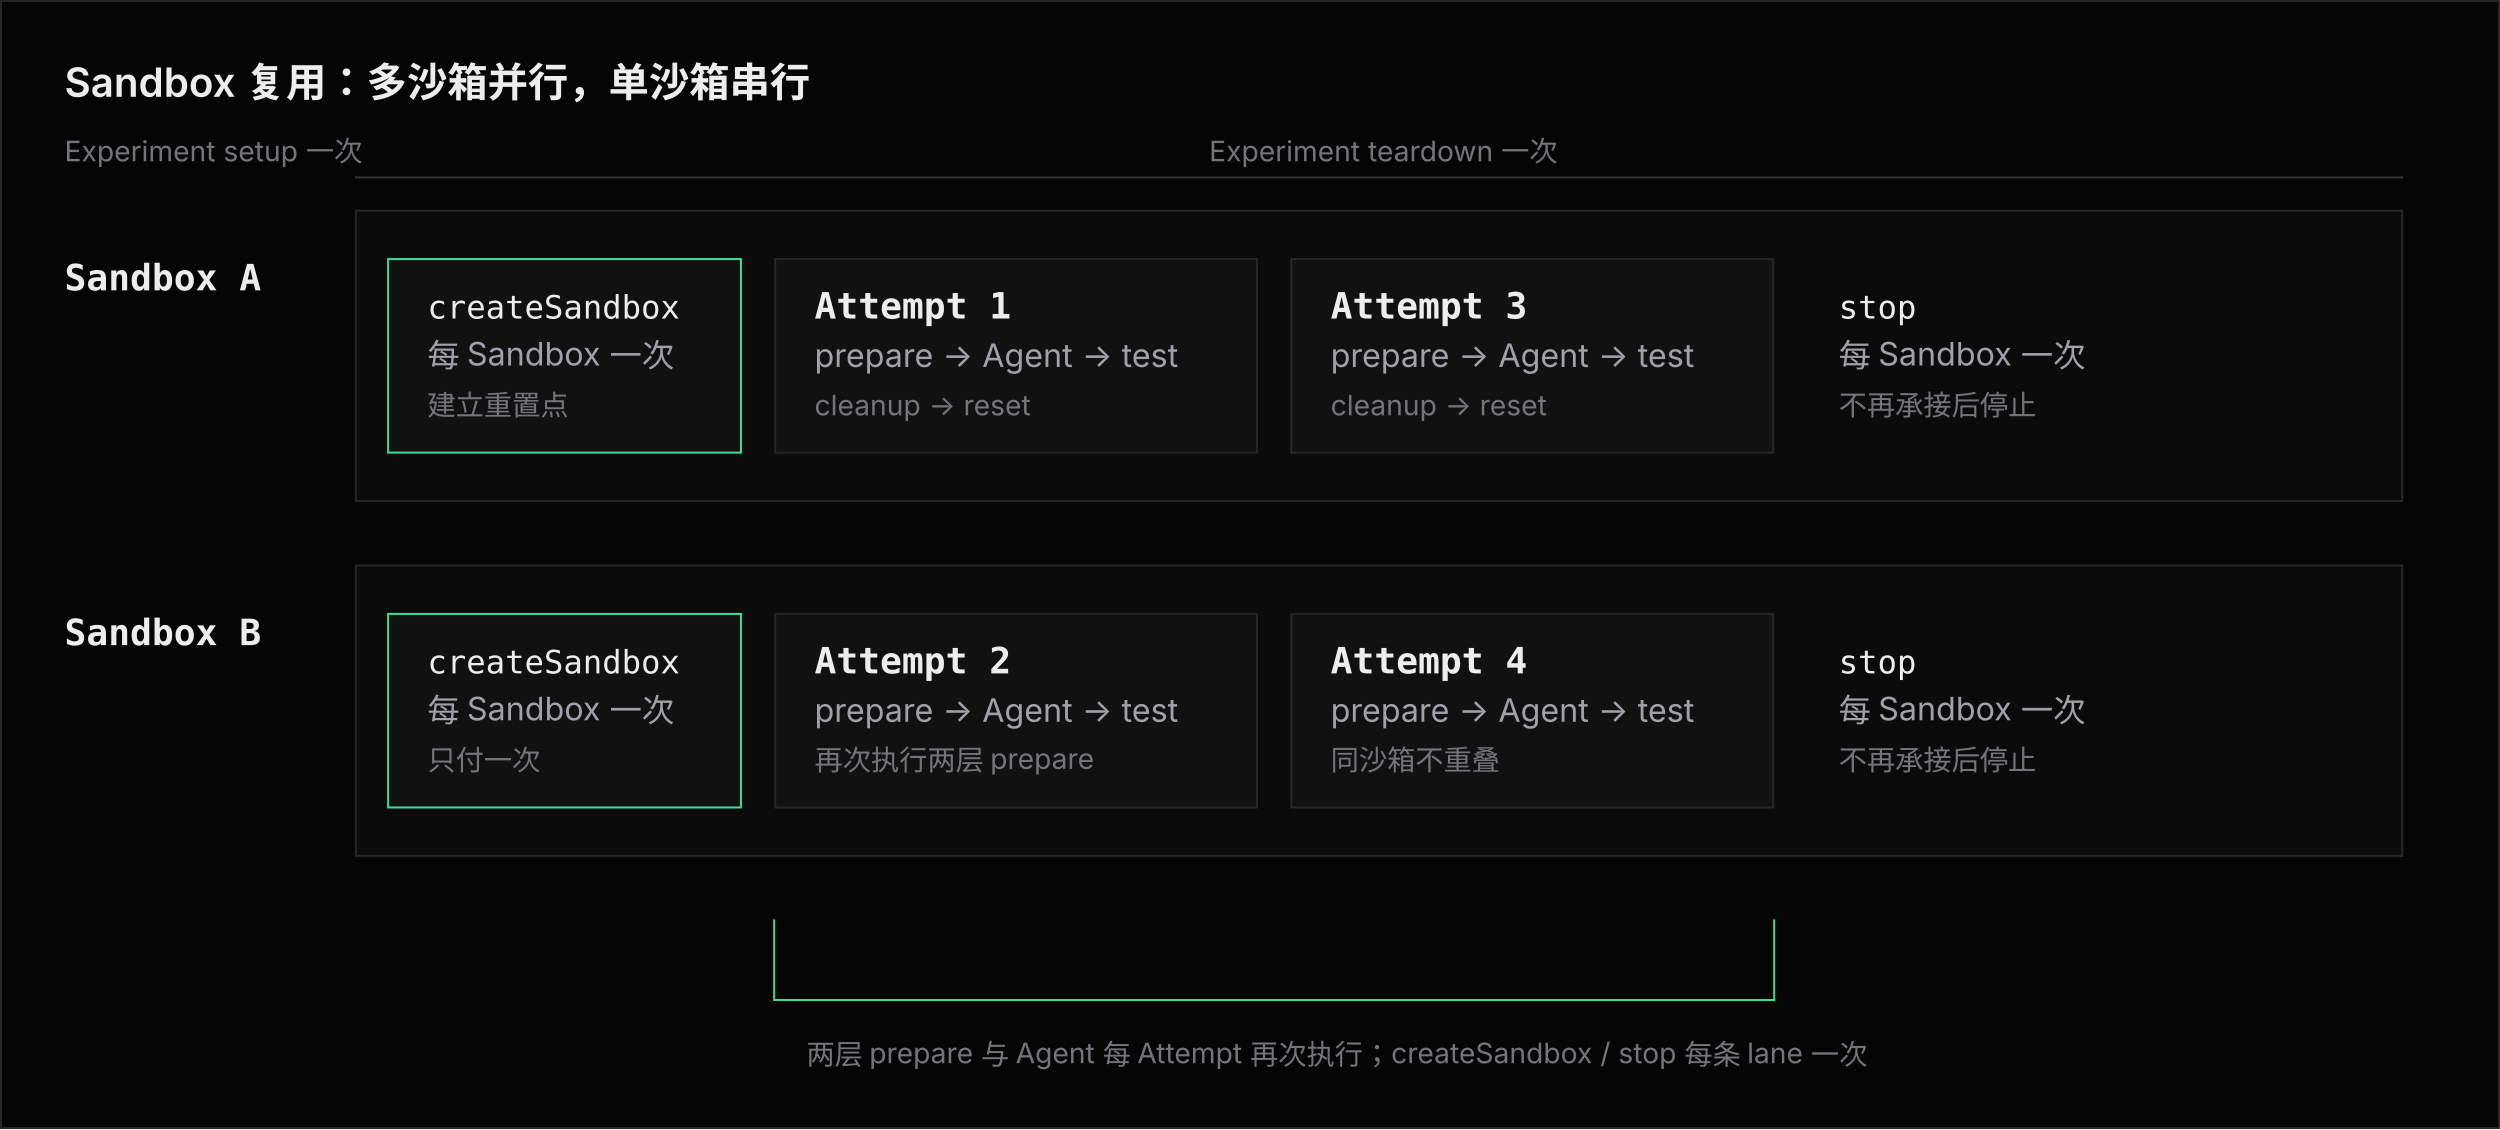
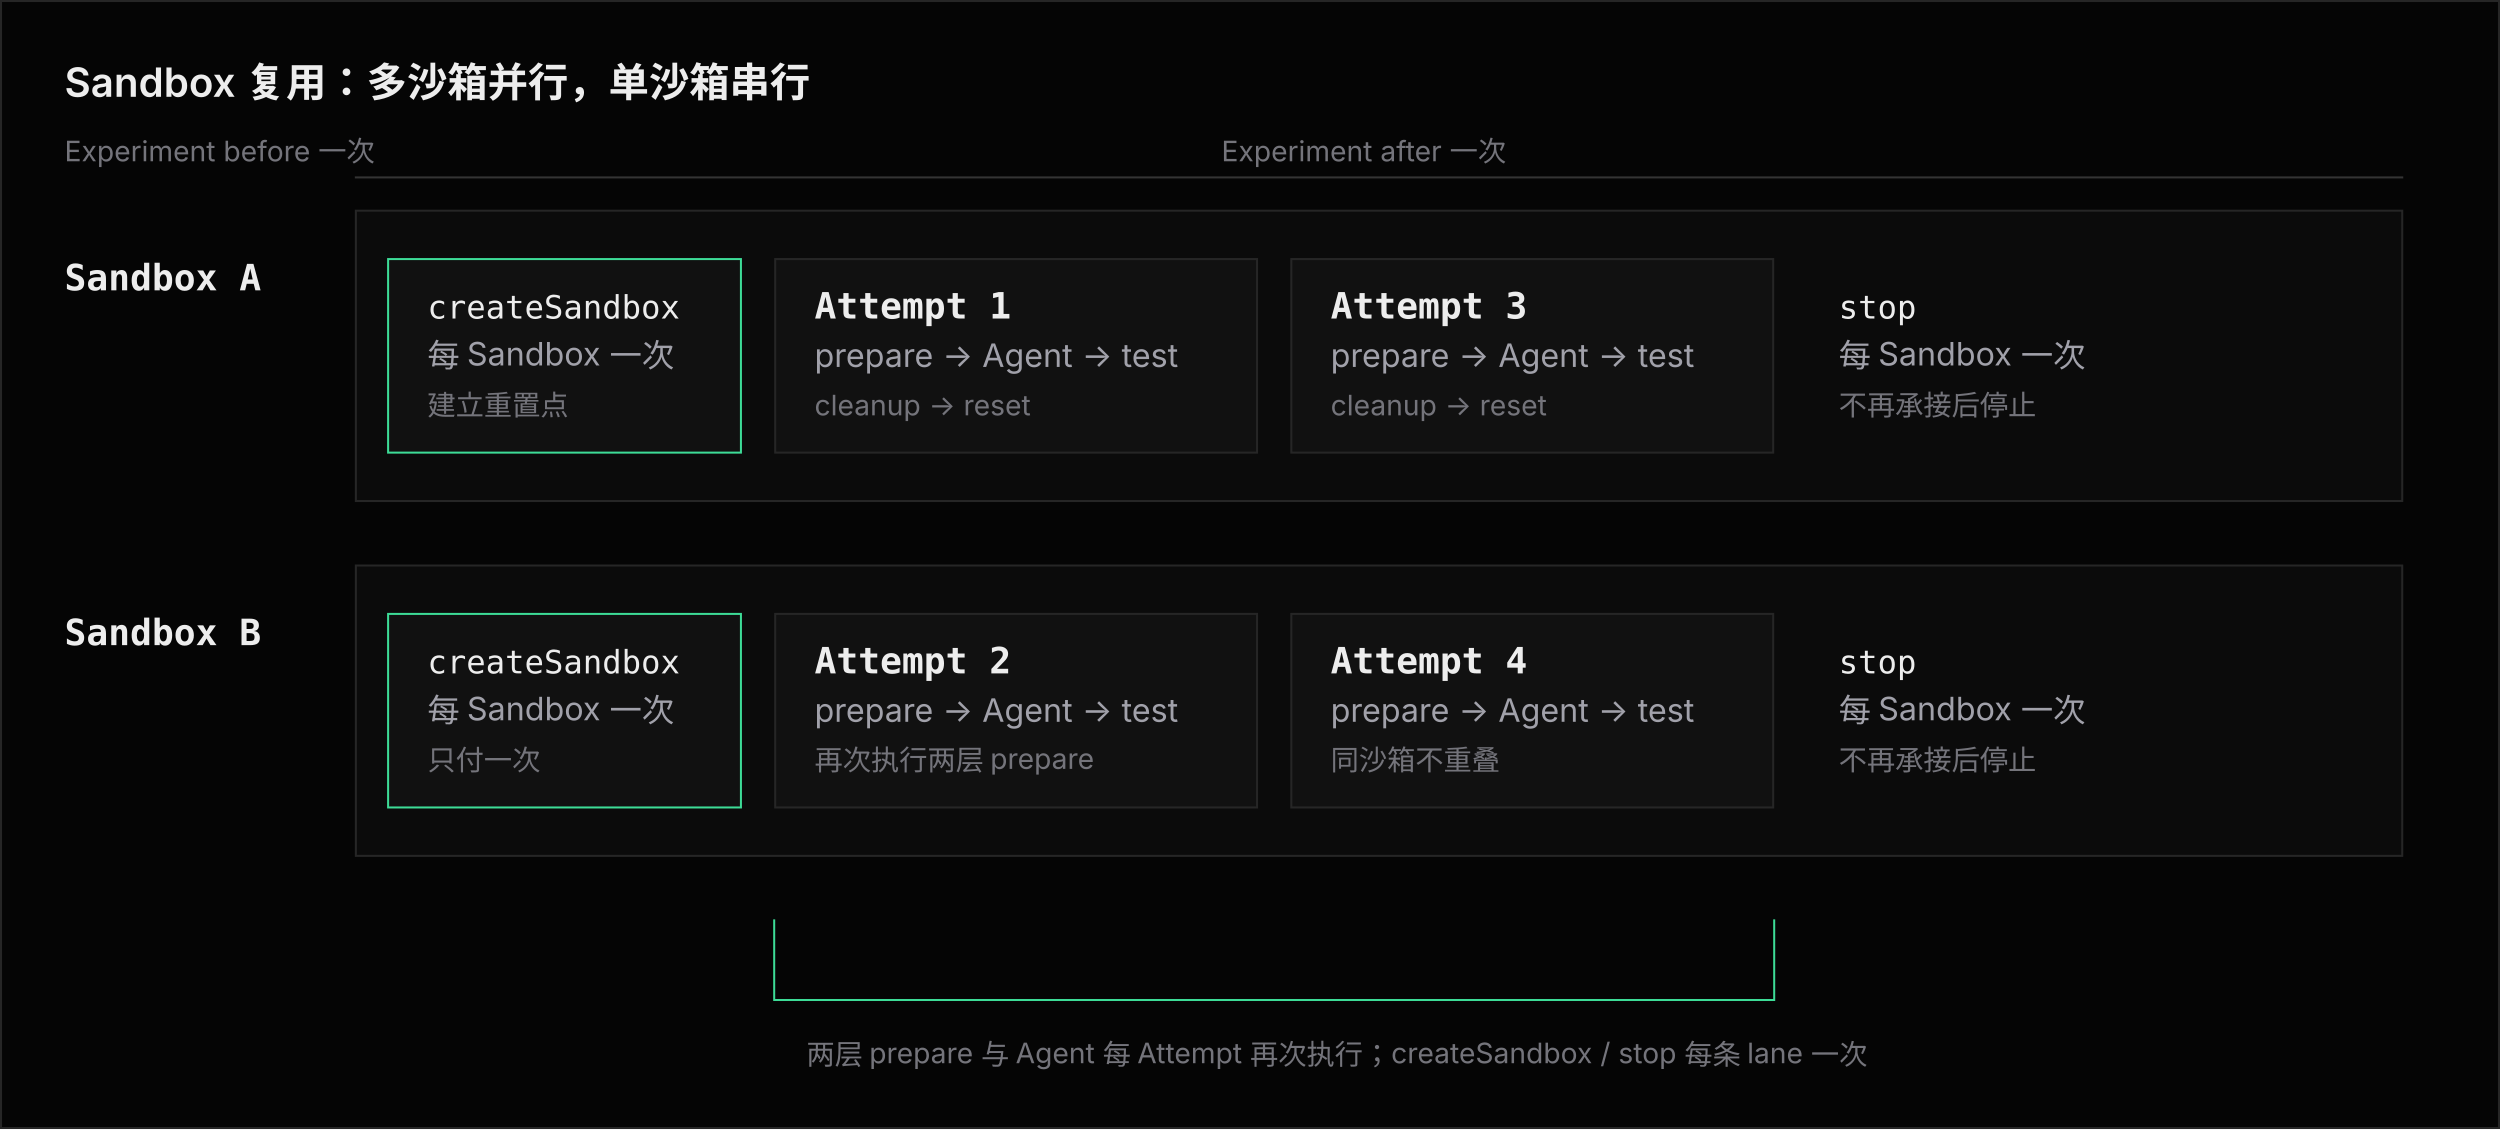
<svg xmlns="http://www.w3.org/2000/svg" viewBox="0 0 1240 560" role="img" aria-labelledby="figTitle figDesc">
  <defs>
    <marker id="arrow" viewBox="0 0 8 8" refX="7" refY="4" markerWidth="8" markerHeight="8" orient="auto-start-reverse">
      <path d="M0 0 L8 4 L0 8 z" fill="#74747b" />
    </marker>
    <style>
      /* 值来自内建主题 basalt（src/report/theme.ts），改色先改那里 */
      text { fill: #a1a1aa; font-family: ui-sans-serif, -apple-system,
             BlinkMacSystemFont, "SF Pro Text", "Segoe UI", sans-serif; font-size: 16px; }
      .title { fill: #ededed; font-size: 20px; font-weight: 600; }
      .label { fill: #ededed; font-size: 18px; font-weight: 600; }
      .note  { fill: #74747b; font-size: 14px; }
      .num   { fill: #ededed; font-size: 28px; font-weight: 600; font-variant-numeric: tabular-nums; }
      .mono  { fill: #ededed; font-family: ui-monospace, SFMono-Regular, Menlo, Consolas, monospace; }

      .canvas { fill: #050505; stroke: #262626; stroke-width: 1; }
      .box    { fill: #0b0b0b; stroke: #262626; stroke-width: 1; }
      .box-2  { fill: #111111; stroke: #262626; stroke-width: 1; }

      .rule        { stroke: #262626; stroke-width: 1; fill: none; }
      .rule-strong { stroke: #343434; stroke-width: 1; fill: none; }
      .dash        { stroke: #262626; stroke-width: 1; stroke-dasharray: 4 6; fill: none; }
      .arrow       { stroke: #74747b; stroke-width: 1.5; fill: none; marker-end: url(#arrow); }

      .good { fill: #3ddc97; } .bad { fill: #ff6b6b; } .warn { fill: #e8b84a; }
      .good-s { stroke: #3ddc97; } .bad-s { stroke: #ff6b6b; } .warn-s { stroke: #e8b84a; }

      .c0 { fill: #3987e5; } .c1 { fill: #199e70; } .c2 { fill: #c98500; }
      .c3 { fill: #008300; } .c4 { fill: #e66767; } .c5 { fill: #d95926; }
      .c0-s { stroke: #3987e5; } .c1-s { stroke: #199e70; } .c2-s { stroke: #c98500; }
      .c3-s { stroke: #008300; } .c4-s { stroke: #e66767; } .c5-s { stroke: #d95926; }
      .soft { fill-opacity: .16; }
      .dim { fill: #74747b; }
    </style>
  </defs>
  <rect x="0.5" y="0.5" width="1239" height="559" class="canvas" />
  <text x="32" y="48" class="title">Sandbox 复用：多沙箱并行，单沙箱串行</text>
-   <text x="32" y="80" class="note">Experiment setup 一次　　　　　　　　　　　　　　　　　　　　　　　　　　　　　　Experiment teardown 一次</text>
+   <text x="32" y="80" class="note">Experiment before 一次　　　　　　　　　　　　　　　　　　　　　　　　　　　　　　Experiment after 一次</text>
  <path d="M176 88 H1192" class="rule-strong" />
  <text x="32" y="144" class="label mono">Sandbox A</text>
  <rect x="176.5" y="104.5" width="1015" height="144" class="box" />
  <rect x="192.5" y="128.5" width="175" height="96" class="box-2 good-s" />
  <text x="212" y="158" class="mono">createSandbox</text>
  <text x="212" y="182">每 Sandbox 一次</text>
  <text x="212" y="206" class="note">建立重置点</text>
  <rect x="384.5" y="128.5" width="239" height="96" class="box-2" />
  <text x="404" y="158" class="label mono">Attempt 1</text>
  <text x="404" y="182">prepare → Agent → test</text>
  <text x="404" y="206" class="note">cleanup → reset</text>
  <rect x="640.5" y="128.5" width="239" height="96" class="box-2" />
  <text x="660" y="158" class="label mono">Attempt 3</text>
  <text x="660" y="182">prepare → Agent → test</text>
  <text x="660" y="206" class="note">cleanup → reset</text>
  <text x="912" y="158" class="mono">stop</text>
  <text x="912" y="182">每 Sandbox 一次</text>
  <text x="912" y="206" class="note">不再承接后停止</text>
  <text x="32" y="320" class="label mono">Sandbox B</text>
  <rect x="176.5" y="280.5" width="1015" height="144" class="box" />
  <rect x="192.5" y="304.5" width="175" height="96" class="box-2 good-s" />
  <text x="212" y="334" class="mono">createSandbox</text>
  <text x="212" y="358">每 Sandbox 一次</text>
  <text x="212" y="382" class="note">只付一次</text>
  <rect x="384.5" y="304.5" width="239" height="96" class="box-2" />
  <text x="404" y="334" class="label mono">Attempt 2</text>
  <text x="404" y="358">prepare → Agent → test</text>
  <text x="404" y="382" class="note">再次执行两层 prepare</text>
  <rect x="640.5" y="304.5" width="239" height="96" class="box-2" />
  <text x="660" y="334" class="label mono">Attempt 4</text>
  <text x="660" y="358">prepare → Agent → test</text>
  <text x="660" y="382" class="note">同沙箱不重叠</text>
  <text x="912" y="334" class="mono">stop</text>
  <text x="912" y="358">每 Sandbox 一次</text>
  <text x="912" y="382" class="note">不再承接后停止</text>
  <path d="M384 456 V496 H880 V456" class="good-s rule-strong" />
  <text x="400" y="528" class="note">两层 prepare 与 Agent 每 Attempt 再次执行；createSandbox / stop 每条 lane 一次</text>
</svg>
